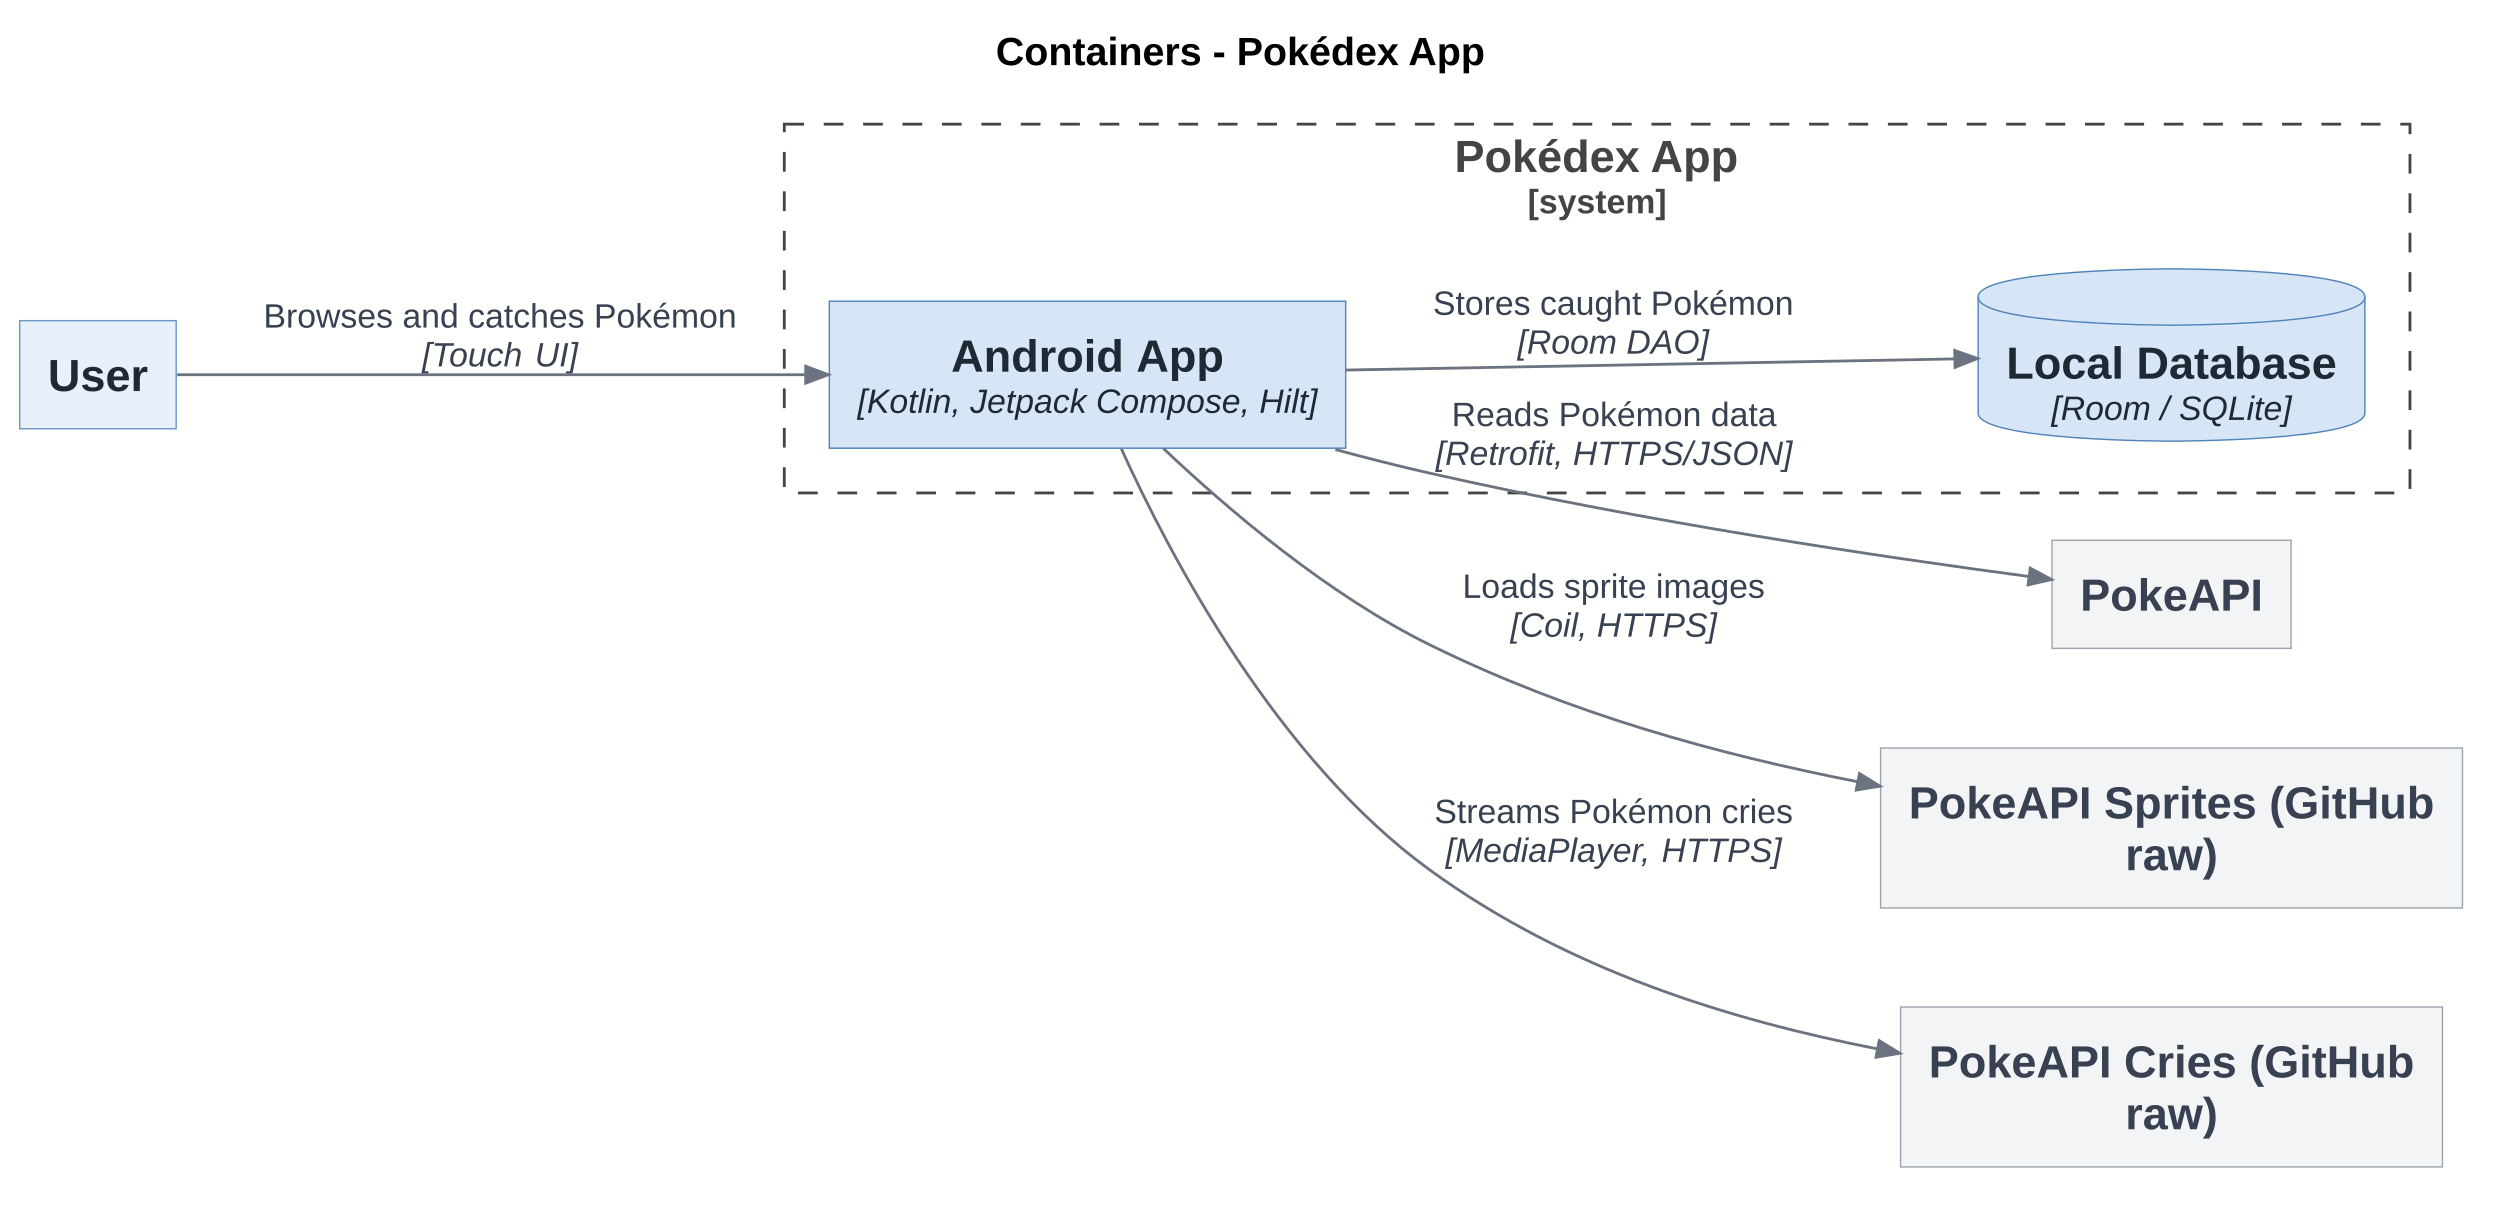
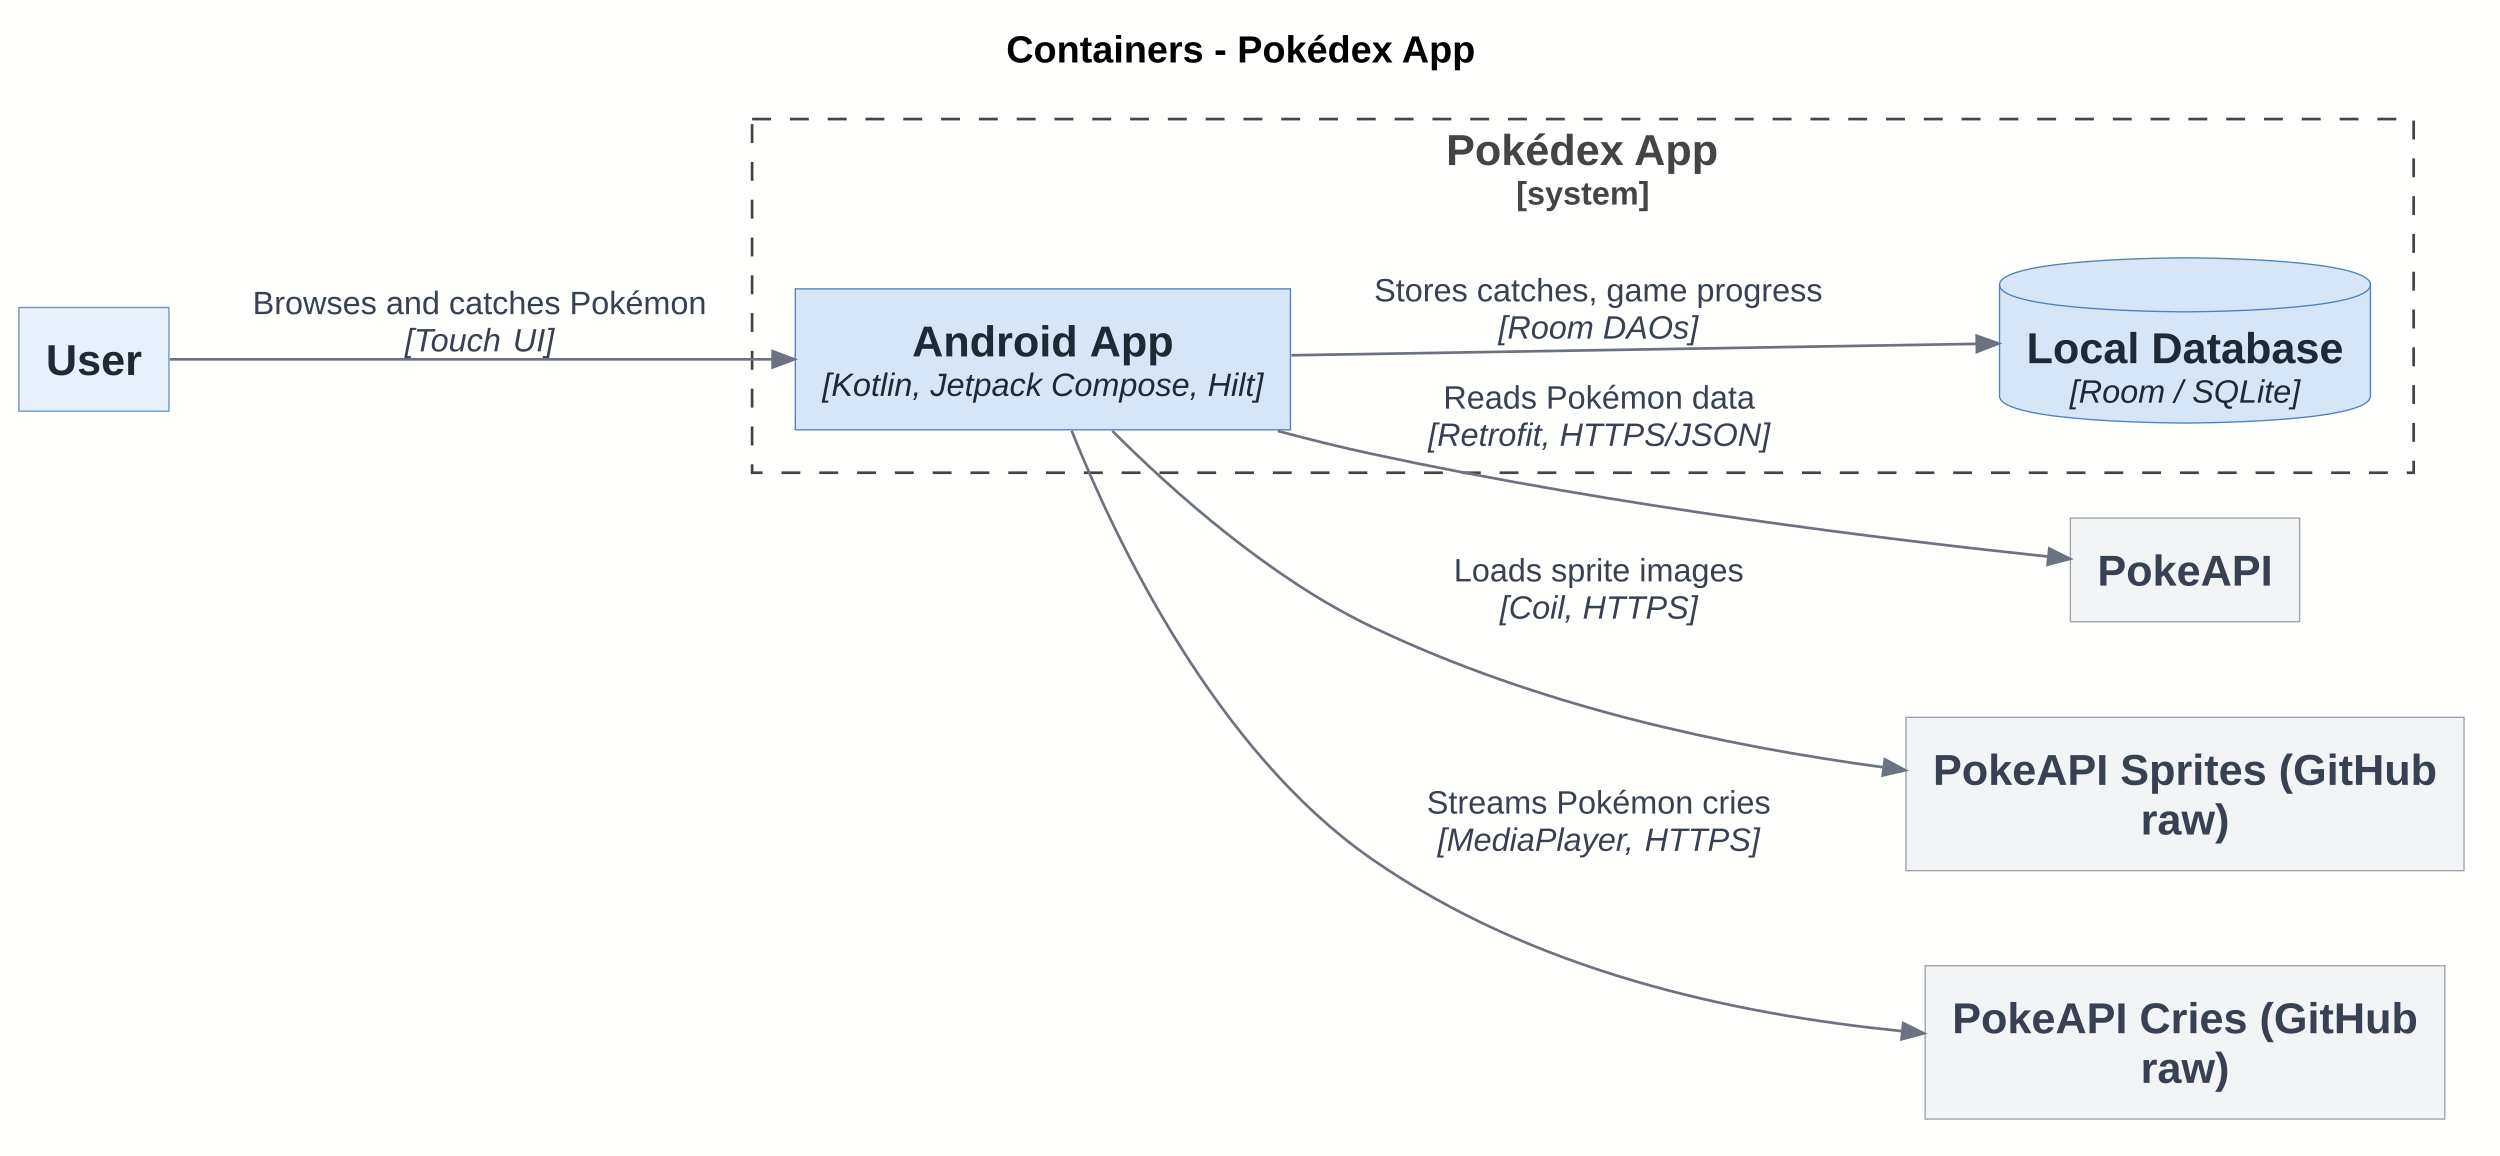
- <svg xmlns="http://www.w3.org/2000/svg" version="1.1" data-diagram-type="DESCRIPTION" style="width:888px;height:428px;background:#FFFFFE;" width="888px" height="428px" viewBox="0 0 888 428" zoomAndPan="magnify" preserveAspectRatio="none" contentStyleType="text/css">
+ <svg xmlns="http://www.w3.org/2000/svg" version="1.1" data-diagram-type="DESCRIPTION" style="width:926px;height:428px;background:#FFFFFE;" width="926px" height="428px" viewBox="0 0 926 428" zoomAndPan="magnify" preserveAspectRatio="none" contentStyleType="text/css">
  <defs />
  <g font-family="sans-serif" lengthAdjust="spacing">
-     <rect x="0" y="0" width="888" height="428" fill="#FFFFFE" style="stroke:none;" />
+     <rect x="0" y="0" width="926" height="428" fill="#FFFFFE" style="stroke:none;" />
    <g class="title" data-source-line="11">
-       <text x="353.71" y="23.132" fill="#000" font-size="14" textLength="174.255" font-weight="700" font-family="Arial">Containers - Pokédex App</text>
+       <text x="372.71" y="23.132" fill="#000" font-size="14" textLength="174.255" font-weight="700" font-family="Arial">Containers - Pokédex App</text>
    </g>
    <g class="cluster" data-qualified-name="pokedexApp" id="ent0002" data-source-line="1690">
-       <rect x="278.58" y="44.099" width="577.44" height="131" fill="none" style="stroke:#444;stroke-width:1;stroke-dasharray:7,7;" />
-       <text x="516.62" y="61.106" fill="#444" font-size="16" textLength="101.359" font-weight="700" font-family="Arial">Pokédex App</text>
-       <text x="542.623" y="75.753" fill="#444" font-size="12" textLength="49.354" font-weight="700" font-family="Arial">[system]</text>
+       <rect x="278.58" y="44.099" width="615.44" height="131" fill="none" style="stroke:#444;stroke-width:1;stroke-dasharray:7,7;" />
+       <text x="535.62" y="61.106" fill="#444" font-size="16" textLength="101.359" font-weight="700" font-family="Arial">Pokédex App</text>
+       <text x="561.623" y="75.753" fill="#444" font-size="12" textLength="49.354" font-weight="700" font-family="Arial">[system]</text>
    </g>
    <g class="entity" data-qualified-name="pokedexApp.androidApp" id="ent0003" data-source-line="71">
      <rect x="294.58" y="106.999" width="183.4" height="52.197" fill="#D6E6F7" style="stroke:#4F82B8;stroke-width:0.5;" />
      <text x="337.847" y="132.006" fill="#1F2933" font-size="16" textLength="61.32" font-weight="700" font-family="Arial">Android</text>
      <text x="399.167" y="132.006" fill="#1F2933" font-size="16" font-weight="700" font-family="Arial"> </text>
      <text x="403.612" y="132.006" fill="#1F2933" font-size="16" textLength="31.102" font-weight="700" font-family="Arial">App</text>
      <text x="304.58" y="146.653" fill="#1F2933" font-size="12" textLength="36.686" font-style="italic" font-family="Arial">[Kotlin,</text>
      <text x="341.266" y="146.653" fill="#1F2933" font-size="12" font-style="italic" font-family="Arial"> </text>
      <text x="344.6" y="146.653" fill="#1F2933" font-size="12" textLength="41.355" font-style="italic" font-family="Arial">Jetpack</text>
      <text x="385.955" y="146.653" fill="#1F2933" font-size="12" font-style="italic" font-family="Arial"> </text>
      <text x="389.289" y="146.653" fill="#1F2933" font-size="12" textLength="54.691" font-style="italic" font-family="Arial">Compose,</text>
      <text x="443.98" y="146.653" fill="#1F2933" font-size="12" font-style="italic" font-family="Arial"> </text>
      <text x="447.314" y="146.653" fill="#1F2933" font-size="12" textLength="20.666" font-style="italic" font-family="Arial">Hilt]</text>
    </g>
    <g class="entity" data-qualified-name="pokedexApp.localDb" id="ent0004" data-source-line="75">
-       <path d="M702.63,105.499 C702.63,95.499 771.321,95.499 771.321,95.499 C771.321,95.499 840.013,95.499 840.013,105.499 L840.013,146.696 C840.013,156.696 771.321,156.696 771.321,156.696 C771.321,156.696 702.63,156.696 702.63,146.696 L702.63,105.499" style="stroke:#4F82B8;stroke-width:0.5;" fill="#D6E6F7" />
-       <path d="M702.63,105.499 C702.63,115.499 771.321,115.499 771.321,115.499 C771.321,115.499 840.013,115.499 840.013,105.499" style="stroke:#4F82B8;stroke-width:0.5;" fill="none" />
-       <text x="712.63" y="134.506" fill="#1F2933" font-size="16" textLength="41.789" font-weight="700" font-family="Arial">Local</text>
-       <text x="754.419" y="134.506" fill="#1F2933" font-size="16" font-weight="700" font-family="Arial"> </text>
-       <text x="758.864" y="134.506" fill="#1F2933" font-size="16" textLength="71.148" font-weight="700" font-family="Arial">Database</text>
-       <text x="728.639" y="149.153" fill="#1F2933" font-size="12" textLength="35.344" font-style="italic" font-family="Arial">[Room</text>
-       <text x="763.983" y="149.153" fill="#1F2933" font-size="12" font-style="italic" font-family="Arial"> </text>
-       <text x="767.317" y="149.153" fill="#1F2933" font-size="12" font-style="italic" font-family="Arial">/</text>
-       <text x="770.651" y="149.153" fill="#1F2933" font-size="12" font-style="italic" font-family="Arial"> </text>
-       <text x="773.984" y="149.153" fill="#1F2933" font-size="12" textLength="40.02" font-style="italic" font-family="Arial">SQLite]</text>
+       <path d="M740.63,105.499 C740.63,95.499 809.321,95.499 809.321,95.499 C809.321,95.499 878.013,95.499 878.013,105.499 L878.013,146.696 C878.013,156.696 809.321,156.696 809.321,156.696 C809.321,156.696 740.63,156.696 740.63,146.696 L740.63,105.499" style="stroke:#4F82B8;stroke-width:0.5;" fill="#D6E6F7" />
+       <path d="M740.63,105.499 C740.63,115.499 809.321,115.499 809.321,115.499 C809.321,115.499 878.013,115.499 878.013,105.499" style="stroke:#4F82B8;stroke-width:0.5;" fill="none" />
+       <text x="750.63" y="134.506" fill="#1F2933" font-size="16" textLength="41.789" font-weight="700" font-family="Arial">Local</text>
+       <text x="792.419" y="134.506" fill="#1F2933" font-size="16" font-weight="700" font-family="Arial"> </text>
+       <text x="796.864" y="134.506" fill="#1F2933" font-size="16" textLength="71.148" font-weight="700" font-family="Arial">Database</text>
+       <text x="766.639" y="149.153" fill="#1F2933" font-size="12" textLength="35.344" font-style="italic" font-family="Arial">[Room</text>
+       <text x="801.983" y="149.153" fill="#1F2933" font-size="12" font-style="italic" font-family="Arial"> </text>
+       <text x="805.317" y="149.153" fill="#1F2933" font-size="12" font-style="italic" font-family="Arial">/</text>
+       <text x="808.651" y="149.153" fill="#1F2933" font-size="12" font-style="italic" font-family="Arial"> </text>
+       <text x="811.984" y="149.153" fill="#1F2933" font-size="12" textLength="40.02" font-style="italic" font-family="Arial">SQLite]</text>
    </g>
    <g class="entity" data-qualified-name="user" id="ent0001" data-source-line="181">
      <rect x="7" y="113.899" width="55.578" height="38.398" fill="#E8F1FB" style="stroke:#6B95C4;stroke-width:0.5;" />
      <text x="17" y="138.906" fill="#1F2933" font-size="16" textLength="35.578" font-weight="700" font-family="Arial">User</text>
    </g>
    <g class="entity" data-qualified-name="pokeApi" id="ent0005" data-source-line="218">
-       <rect x="728.87" y="191.899" width="84.914" height="38.398" fill="#F3F4F6" style="stroke:#9CA3AF;stroke-width:0.5;" />
-       <text x="738.87" y="216.906" fill="#374151" font-size="16" textLength="64.914" font-weight="700" font-family="Arial">PokeAPI</text>
+       <rect x="766.87" y="191.899" width="84.914" height="38.398" fill="#F3F4F6" style="stroke:#9CA3AF;stroke-width:0.5;" />
+       <text x="776.87" y="216.906" fill="#374151" font-size="16" textLength="64.914" font-weight="700" font-family="Arial">PokeAPI</text>
    </g>
    <g class="entity" data-qualified-name="spritesHost" id="ent0006" data-source-line="218">
-       <rect x="667.98" y="265.699" width="206.695" height="56.797" fill="#F3F4F6" style="stroke:#9CA3AF;stroke-width:0.5;" />
-       <text x="677.98" y="290.706" fill="#374151" font-size="16" textLength="64.914" font-weight="700" font-family="Arial">PokeAPI</text>
-       <text x="742.894" y="290.706" fill="#374151" font-size="16" font-weight="700" font-family="Arial"> </text>
-       <text x="747.339" y="290.706" fill="#374151" font-size="16" textLength="54.242" font-weight="700" font-family="Arial">Sprites</text>
-       <text x="801.582" y="290.706" fill="#374151" font-size="16" font-weight="700" font-family="Arial"> </text>
-       <text x="806.027" y="290.706" fill="#374151" font-size="16" textLength="58.648" font-weight="700" font-family="Arial">(GitHub</text>
-       <text x="754.878" y="309.105" fill="#374151" font-size="16" textLength="32.898" font-weight="700" font-family="Arial">raw)</text>
+       <rect x="705.98" y="265.699" width="206.695" height="56.797" fill="#F3F4F6" style="stroke:#9CA3AF;stroke-width:0.5;" />
+       <text x="715.98" y="290.706" fill="#374151" font-size="16" textLength="64.914" font-weight="700" font-family="Arial">PokeAPI</text>
+       <text x="780.894" y="290.706" fill="#374151" font-size="16" font-weight="700" font-family="Arial"> </text>
+       <text x="785.339" y="290.706" fill="#374151" font-size="16" textLength="54.242" font-weight="700" font-family="Arial">Sprites</text>
+       <text x="839.582" y="290.706" fill="#374151" font-size="16" font-weight="700" font-family="Arial"> </text>
+       <text x="844.027" y="290.706" fill="#374151" font-size="16" textLength="58.648" font-weight="700" font-family="Arial">(GitHub</text>
+       <text x="792.878" y="309.105" fill="#374151" font-size="16" textLength="32.898" font-weight="700" font-family="Arial">raw)</text>
    </g>
    <g class="entity" data-qualified-name="criesHost" id="ent0007" data-source-line="218">
-       <rect x="675.09" y="357.699" width="192.477" height="56.797" fill="#F3F4F6" style="stroke:#9CA3AF;stroke-width:0.5;" />
-       <text x="685.09" y="382.706" fill="#374151" font-size="16" textLength="64.914" font-weight="700" font-family="Arial">PokeAPI</text>
-       <text x="750.004" y="382.706" fill="#374151" font-size="16" font-weight="700" font-family="Arial"> </text>
-       <text x="754.449" y="382.706" fill="#374151" font-size="16" textLength="40.023" font-weight="700" font-family="Arial">Cries</text>
-       <text x="794.473" y="382.706" fill="#374151" font-size="16" font-weight="700" font-family="Arial"> </text>
-       <text x="798.918" y="382.706" fill="#374151" font-size="16" textLength="58.648" font-weight="700" font-family="Arial">(GitHub</text>
-       <text x="754.879" y="401.105" fill="#374151" font-size="16" textLength="32.898" font-weight="700" font-family="Arial">raw)</text>
+       <rect x="713.09" y="357.699" width="192.477" height="56.797" fill="#F3F4F6" style="stroke:#9CA3AF;stroke-width:0.5;" />
+       <text x="723.09" y="382.706" fill="#374151" font-size="16" textLength="64.914" font-weight="700" font-family="Arial">PokeAPI</text>
+       <text x="788.004" y="382.706" fill="#374151" font-size="16" font-weight="700" font-family="Arial"> </text>
+       <text x="792.449" y="382.706" fill="#374151" font-size="16" textLength="40.023" font-weight="700" font-family="Arial">Cries</text>
+       <text x="832.473" y="382.706" fill="#374151" font-size="16" font-weight="700" font-family="Arial"> </text>
+       <text x="836.918" y="382.706" fill="#374151" font-size="16" textLength="58.648" font-weight="700" font-family="Arial">(GitHub</text>
+       <text x="792.879" y="401.105" fill="#374151" font-size="16" textLength="32.898" font-weight="700" font-family="Arial">raw)</text>
    </g>
    <g class="link" data-entity-1="ent0001" data-entity-2="ent0003" id="lnk8" data-source-line="1803" data-link-type="dependency">
      <path d="M62.92,133.099 C111.92,133.099 209.21,133.099 286.18,133.099" style="stroke:#6B7280;stroke-width:1;" fill="none" id="user-to-androidApp" />
      <polygon points="294.18,133.099,286.18,130.099,286.18,136.099,294.18,133.099" fill="#6B7280" style="stroke:#6B7280;stroke-width:1;stroke-linejoin:miter;stroke-miterlimit:10;" />
      <text x="93.58" y="116.354" fill="#374151" font-size="12" textLength="46.014" font-family="Arial">Browses</text>
      <text x="139.594" y="116.354" fill="#374151" font-size="12" font-family="Arial"> </text>
      <text x="142.928" y="116.354" fill="#374151" font-size="12" textLength="20.021" font-family="Arial">and</text>
      <text x="162.949" y="116.354" fill="#374151" font-size="12" font-family="Arial"> </text>
      <text x="166.283" y="116.354" fill="#374151" font-size="12" textLength="41.355" font-family="Arial">catches</text>
      <text x="207.639" y="116.354" fill="#374151" font-size="12" font-family="Arial"> </text>
      <text x="210.973" y="116.354" fill="#374151" font-size="12" textLength="50.695" font-family="Arial">Pokémon</text>
      <text x="149.947" y="130.153" fill="#374151" font-size="12" textLength="36.686" font-style="italic" font-family="Arial">[Touch</text>
      <text x="186.633" y="130.153" fill="#374151" font-size="12" font-style="italic" font-family="Arial"> </text>
      <text x="189.967" y="130.153" fill="#374151" font-size="12" textLength="15.334" font-style="italic" font-family="Arial">UI]</text>
    </g>
    <g class="link" data-entity-1="ent0003" data-entity-2="ent0005" id="lnk9" data-source-line="1803" data-link-type="dependency">
-       <path d="M474.31,159.679 C485.58,162.729 497.02,165.619 507.98,168.099 C585.18,185.559 668.76,197.863 720.75,204.783" style="stroke:#6B7280;stroke-width:1;" fill="none" id="androidApp-to-pokeApi" />
-       <polygon points="728.68,205.839,721.146,201.809,720.354,207.757,728.68,205.839" fill="#6B7280" style="stroke:#6B7280;stroke-width:1;stroke-linejoin:miter;stroke-miterlimit:10;" />
-       <text x="515.62" y="151.354" fill="#374151" font-size="12" textLength="34.688" font-family="Arial">Reads</text>
-       <text x="550.307" y="151.354" fill="#374151" font-size="12" font-family="Arial"> </text>
-       <text x="553.641" y="151.354" fill="#374151" font-size="12" textLength="50.695" font-family="Arial">Pokémon</text>
-       <text x="604.336" y="151.354" fill="#374151" font-size="12" font-family="Arial"> </text>
-       <text x="607.67" y="151.354" fill="#374151" font-size="12" textLength="23.355" font-family="Arial">data</text>
-       <text x="509.98" y="165.153" fill="#374151" font-size="12" textLength="45.346" font-style="italic" font-family="Arial">[Retrofit,</text>
-       <text x="555.326" y="165.153" fill="#374151" font-size="12" font-style="italic" font-family="Arial"> </text>
-       <text x="558.66" y="165.153" fill="#374151" font-size="12" textLength="78.006" font-style="italic" font-family="Arial">HTTPS/JSON]</text>
+       <path d="M473.28,159.629 C484.88,162.739 496.67,165.669 507.98,168.099 C599.38,187.799 700.464,200.008 758.754,206.168" style="stroke:#6B7280;stroke-width:1;" fill="none" id="androidApp-to-pokeApi" />
+       <polygon points="766.71,207.009,759.07,203.184,758.439,209.151,766.71,207.009" fill="#6B7280" style="stroke:#6B7280;stroke-width:1;stroke-linejoin:miter;stroke-miterlimit:10;" />
+       <text x="534.62" y="151.354" fill="#374151" font-size="12" textLength="34.688" font-family="Arial">Reads</text>
+       <text x="569.307" y="151.354" fill="#374151" font-size="12" font-family="Arial"> </text>
+       <text x="572.641" y="151.354" fill="#374151" font-size="12" textLength="50.695" font-family="Arial">Pokémon</text>
+       <text x="623.336" y="151.354" fill="#374151" font-size="12" font-family="Arial"> </text>
+       <text x="626.67" y="151.354" fill="#374151" font-size="12" textLength="23.355" font-family="Arial">data</text>
+       <text x="528.98" y="165.153" fill="#374151" font-size="12" textLength="45.346" font-style="italic" font-family="Arial">[Retrofit,</text>
+       <text x="574.326" y="165.153" fill="#374151" font-size="12" font-style="italic" font-family="Arial"> </text>
+       <text x="577.66" y="165.153" fill="#374151" font-size="12" textLength="78.006" font-style="italic" font-family="Arial">HTTPS/JSON]</text>
    </g>
    <g class="link" data-entity-1="ent0003" data-entity-2="ent0006" id="lnk10" data-source-line="1803" data-link-type="dependency">
-       <path d="M413.23,159.289 C436.23,181.059 471.7,211.249 507.98,229.099 C557.87,253.659 609.93,267.864 659.9,277.694" style="stroke:#6B7280;stroke-width:1;" fill="none" id="androidApp-to-spritesHost" />
-       <polygon points="667.75,279.239,660.479,274.751,659.321,280.638,667.75,279.239" fill="#6B7280" style="stroke:#6B7280;stroke-width:1;stroke-linejoin:miter;stroke-miterlimit:10;" />
-       <text x="519.48" y="212.354" fill="#374151" font-size="12" textLength="32.695" font-family="Arial">Loads</text>
-       <text x="552.175" y="212.354" fill="#374151" font-size="12" font-family="Arial"> </text>
-       <text x="555.509" y="212.354" fill="#374151" font-size="12" textLength="29.344" font-family="Arial">sprite</text>
-       <text x="584.853" y="212.354" fill="#374151" font-size="12" font-family="Arial"> </text>
-       <text x="588.187" y="212.354" fill="#374151" font-size="12" textLength="38.684" font-family="Arial">images</text>
-       <text x="536.504" y="226.153" fill="#374151" font-size="12" textLength="27.34" font-style="italic" font-family="Arial">[Coil,</text>
-       <text x="563.844" y="226.153" fill="#374151" font-size="12" font-style="italic" font-family="Arial"> </text>
-       <text x="567.178" y="226.153" fill="#374151" font-size="12" textLength="42.668" font-style="italic" font-family="Arial">HTTPS]</text>
+       <path d="M412,159.609 C434.75,182.369 470.56,214.239 507.98,232.099 C569.97,261.679 637.822,276.115 697.752,284.235" style="stroke:#6B7280;stroke-width:1;" fill="none" id="androidApp-to-spritesHost" />
+       <polygon points="705.68,285.309,698.155,281.262,697.35,287.207,705.68,285.309" fill="#6B7280" style="stroke:#6B7280;stroke-width:1;stroke-linejoin:miter;stroke-miterlimit:10;" />
+       <text x="538.48" y="215.354" fill="#374151" font-size="12" textLength="32.695" font-family="Arial">Loads</text>
+       <text x="571.175" y="215.354" fill="#374151" font-size="12" font-family="Arial"> </text>
+       <text x="574.509" y="215.354" fill="#374151" font-size="12" textLength="29.344" font-family="Arial">sprite</text>
+       <text x="603.853" y="215.354" fill="#374151" font-size="12" font-family="Arial"> </text>
+       <text x="607.187" y="215.354" fill="#374151" font-size="12" textLength="38.684" font-family="Arial">images</text>
+       <text x="555.504" y="229.153" fill="#374151" font-size="12" textLength="27.34" font-style="italic" font-family="Arial">[Coil,</text>
+       <text x="582.844" y="229.153" fill="#374151" font-size="12" font-style="italic" font-family="Arial"> </text>
+       <text x="586.178" y="229.153" fill="#374151" font-size="12" textLength="42.668" font-style="italic" font-family="Arial">HTTPS]</text>
    </g>
    <g class="link" data-entity-1="ent0003" data-entity-2="ent0007" id="lnk11" data-source-line="1803" data-link-type="dependency">
-       <path d="M398.31,159.429 C415.83,198.049 453.7,269.719 507.98,309.099 C556.78,344.499 613.869,362.192 666.939,372.582" style="stroke:#6B7280;stroke-width:1;" fill="none" id="androidApp-to-criesHost" />
-       <polygon points="674.79,374.119,667.515,369.637,666.363,375.526,674.79,374.119" fill="#6B7280" style="stroke:#6B7280;stroke-width:1;stroke-linejoin:miter;stroke-miterlimit:10;" />
-       <text x="509.48" y="292.354" fill="#374151" font-size="12" textLength="44.678" font-family="Arial">Streams</text>
-       <text x="554.158" y="292.354" fill="#374151" font-size="12" font-family="Arial"> </text>
-       <text x="557.492" y="292.354" fill="#374151" font-size="12" textLength="50.695" font-family="Arial">Pokémon</text>
-       <text x="608.187" y="292.354" fill="#374151" font-size="12" font-family="Arial"> </text>
-       <text x="611.521" y="292.354" fill="#374151" font-size="12" textLength="25.336" font-family="Arial">cries</text>
-       <text x="513.485" y="306.153" fill="#374151" font-size="12" textLength="73.365" font-style="italic" font-family="Arial">[MediaPlayer,</text>
-       <text x="586.85" y="306.153" fill="#374151" font-size="12" font-style="italic" font-family="Arial"> </text>
-       <text x="590.184" y="306.153" fill="#374151" font-size="12" textLength="42.668" font-style="italic" font-family="Arial">HTTPS]</text>
+       <path d="M396.94,159.539 C413.24,200.289 450.21,277.919 507.98,318.099 C568,359.849 641.64,375.595 704.64,381.955" style="stroke:#6B7280;stroke-width:1;" fill="none" id="androidApp-to-criesHost" />
+       <polygon points="712.6,382.759,704.942,378.97,704.339,384.94,712.6,382.759" fill="#6B7280" style="stroke:#6B7280;stroke-width:1;stroke-linejoin:miter;stroke-miterlimit:10;" />
+       <text x="528.48" y="301.354" fill="#374151" font-size="12" textLength="44.678" font-family="Arial">Streams</text>
+       <text x="573.158" y="301.354" fill="#374151" font-size="12" font-family="Arial"> </text>
+       <text x="576.492" y="301.354" fill="#374151" font-size="12" textLength="50.695" font-family="Arial">Pokémon</text>
+       <text x="627.187" y="301.354" fill="#374151" font-size="12" font-family="Arial"> </text>
+       <text x="630.521" y="301.354" fill="#374151" font-size="12" textLength="25.336" font-family="Arial">cries</text>
+       <text x="532.485" y="315.153" fill="#374151" font-size="12" textLength="73.365" font-style="italic" font-family="Arial">[MediaPlayer,</text>
+       <text x="605.85" y="315.153" fill="#374151" font-size="12" font-style="italic" font-family="Arial"> </text>
+       <text x="609.184" y="315.153" fill="#374151" font-size="12" textLength="42.668" font-style="italic" font-family="Arial">HTTPS]</text>
    </g>
    <g class="link" data-entity-1="ent0003" data-entity-2="ent0004" id="lnk12" data-source-line="1803" data-link-type="dependency">
-       <path d="M478.06,131.439 C546.86,130.189 631.911,128.625 694.371,127.485" style="stroke:#6B7280;stroke-width:1;" fill="none" id="androidApp-to-localDb" />
-       <polygon points="702.37,127.339,694.317,124.485,694.426,130.484,702.37,127.339" fill="#6B7280" style="stroke:#6B7280;stroke-width:1;stroke-linejoin:miter;stroke-miterlimit:10;" />
-       <text x="508.98" y="111.824" fill="#374151" font-size="12" textLength="34.682" font-family="Arial">Stores</text>
-       <text x="543.662" y="111.824" fill="#374151" font-size="12" font-family="Arial"> </text>
-       <text x="546.996" y="111.824" fill="#374151" font-size="12" textLength="36.029" font-family="Arial">caught</text>
-       <text x="583.025" y="111.824" fill="#374151" font-size="12" font-family="Arial"> </text>
-       <text x="586.359" y="111.824" fill="#374151" font-size="12" textLength="50.695" font-family="Arial">Pokémon</text>
-       <text x="539.009" y="125.623" fill="#374151" font-size="12" textLength="35.344" font-style="italic" font-family="Arial">[Room</text>
-       <text x="574.353" y="125.623" fill="#374151" font-size="12" font-style="italic" font-family="Arial"> </text>
-       <text x="577.687" y="125.623" fill="#374151" font-size="12" textLength="29.338" font-style="italic" font-family="Arial">DAO]</text>
+       <path d="M478.38,131.589 C557.09,130.279 661.071,128.552 732.211,127.362" style="stroke:#6B7280;stroke-width:1;" fill="none" id="androidApp-to-localDb" />
+       <polygon points="740.21,127.229,732.161,124.363,732.261,130.362,740.21,127.229" fill="#6B7280" style="stroke:#6B7280;stroke-width:1;stroke-linejoin:miter;stroke-miterlimit:10;" />
+       <text x="508.98" y="111.624" fill="#374151" font-size="12" textLength="34.682" font-family="Arial">Stores</text>
+       <text x="543.662" y="111.624" fill="#374151" font-size="12" font-family="Arial"> </text>
+       <text x="546.996" y="111.624" fill="#374151" font-size="12" textLength="44.689" font-family="Arial">catches,</text>
+       <text x="591.685" y="111.624" fill="#374151" font-size="12" font-family="Arial"> </text>
+       <text x="595.019" y="111.624" fill="#374151" font-size="12" textLength="30.018" font-family="Arial">game</text>
+       <text x="625.037" y="111.624" fill="#374151" font-size="12" font-family="Arial"> </text>
+       <text x="628.371" y="111.624" fill="#374151" font-size="12" textLength="46.688" font-family="Arial">progress</text>
+       <text x="555.011" y="125.423" fill="#374151" font-size="12" textLength="35.344" font-style="italic" font-family="Arial">[Room</text>
+       <text x="590.355" y="125.423" fill="#374151" font-size="12" font-style="italic" font-family="Arial"> </text>
+       <text x="593.689" y="125.423" fill="#374151" font-size="12" textLength="35.338" font-style="italic" font-family="Arial">DAOs]</text>
    </g>
  </g>
</svg>
